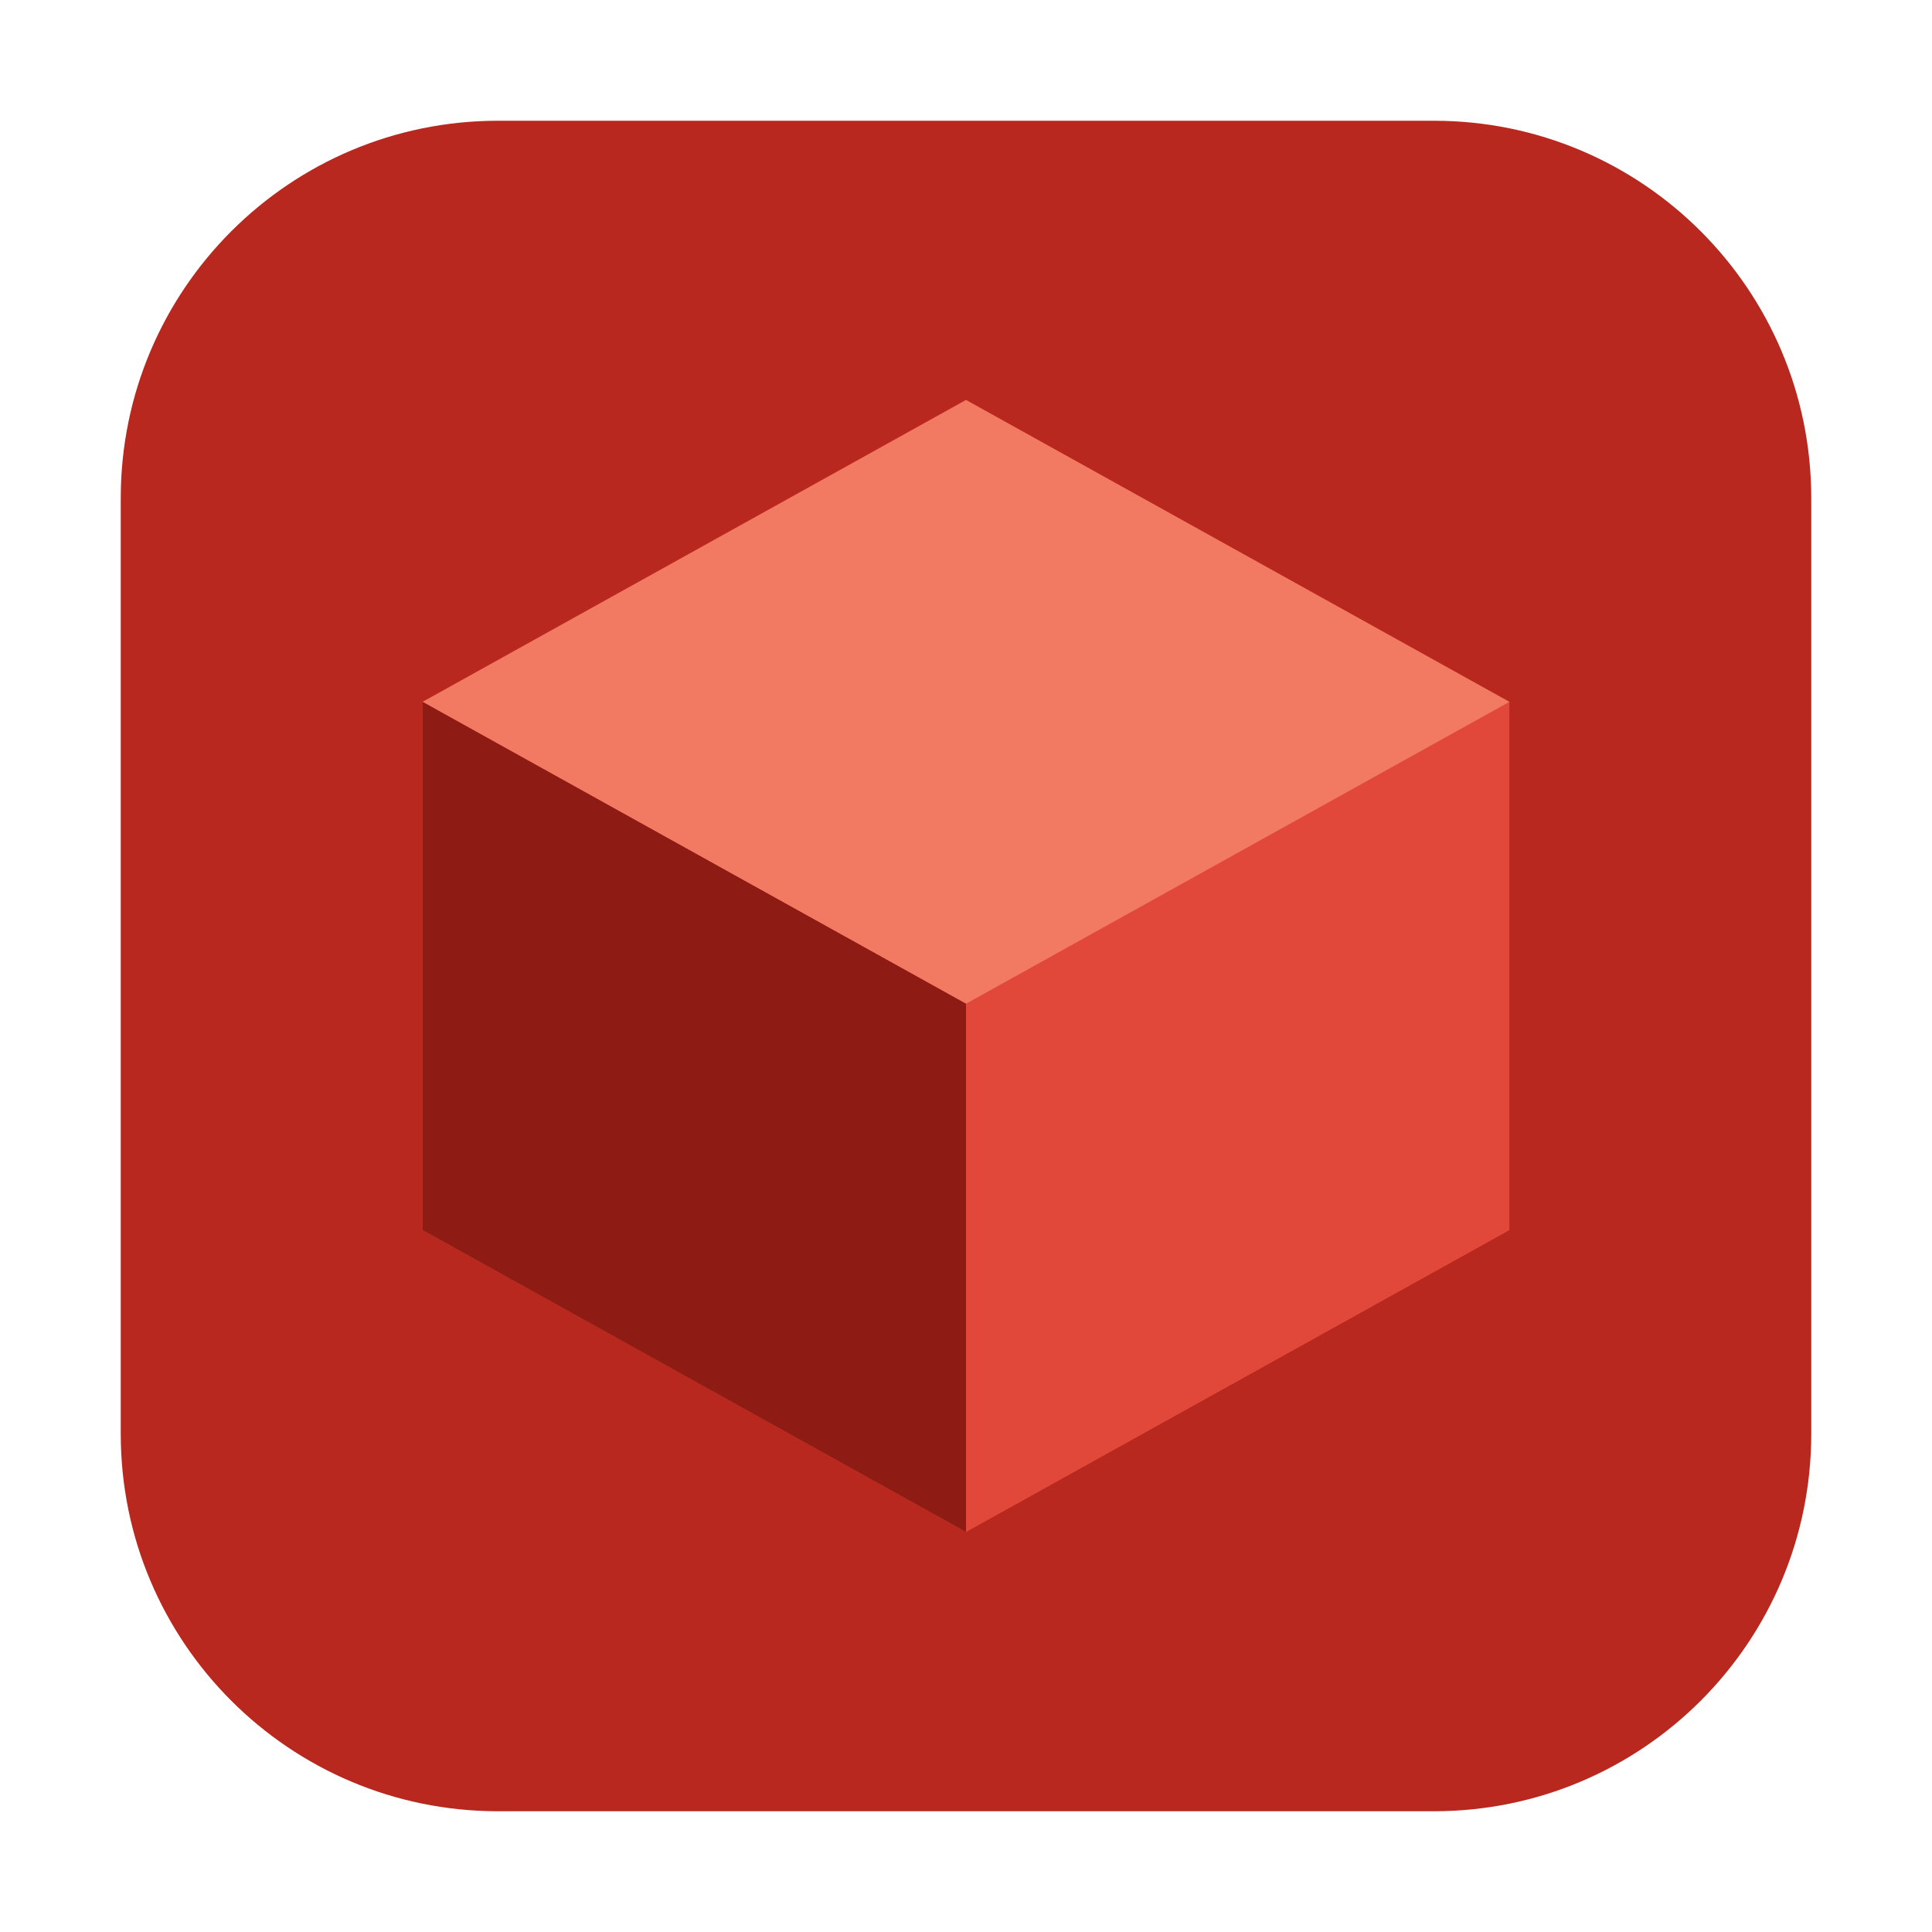
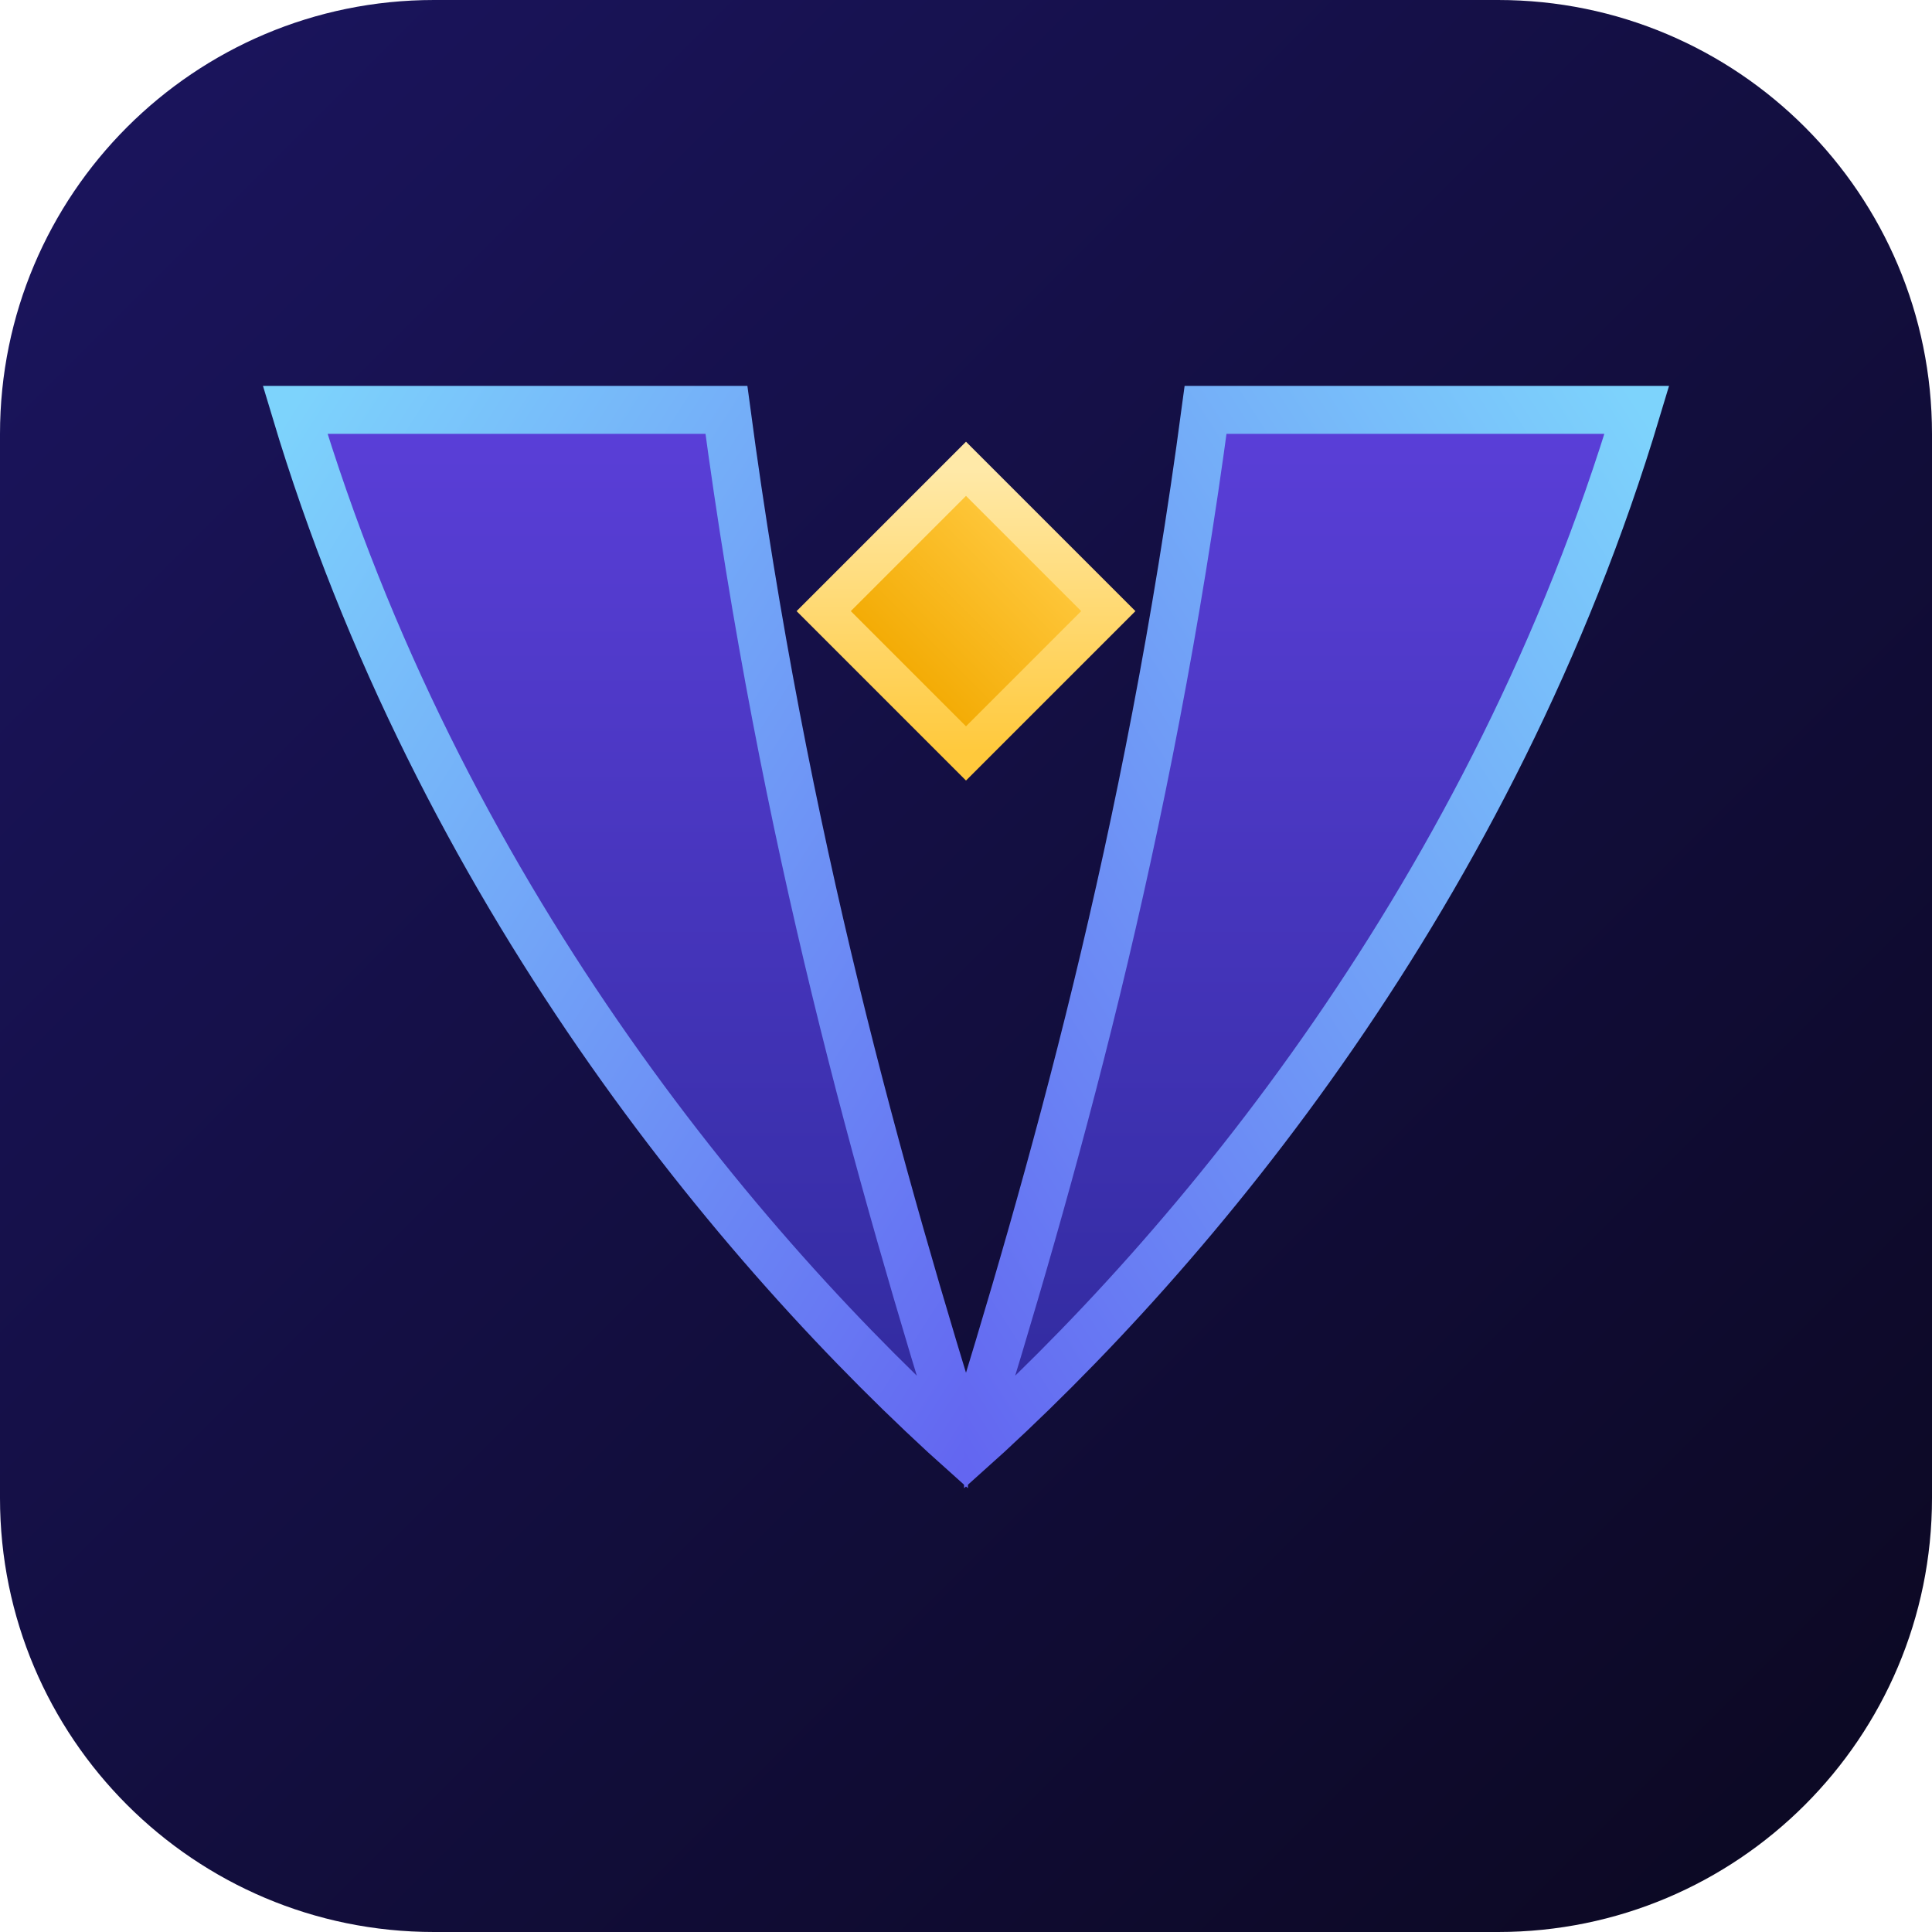
- <svg xmlns="http://www.w3.org/2000/svg" viewBox="0 0 1024 1024">
-   <rect x="64" y="64" width="896" height="896" rx="200" fill="#B8281E" />
-   <path d="M512 212 800 372v280L512 812 224 652V372z" fill="#E2483A" />
-   <path d="M512 212 800 372 512 532 224 372z" fill="#F27A63" />
-   <path d="M512 532v280L224 652V372z" fill="#8F1C14" />
+ <svg xmlns="http://www.w3.org/2000/svg" viewBox="0 0 1024 1024" width="1024" height="1024">
+   <defs>
+     <clipPath id="cL">
+       <rect x="0" y="0" width="200.4" height="400" />
+     </clipPath>
+     <linearGradient id="f6" x1="0" y1="0" x2="0" y2="1">
+       <stop offset="0" stop-color="#5B3FD9" />
+       <stop offset="1" stop-color="#2F2A9C" />
+     </linearGradient>
+     <linearGradient id="s6" x1="0" y1="0" x2="1" y2="1">
+       <stop offset="0" stop-color="#7DD3FC" />
+       <stop offset="1" stop-color="#6366F1" />
+     </linearGradient>
+     <linearGradient id="gf" x1="0" y1="0" x2="0" y2="1">
+       <stop offset="0" stop-color="#FFC83D" />
+       <stop offset="1" stop-color="#F2A900" />
+     </linearGradient>
+     <linearGradient id="gs" x1="0" y1="0" x2="1" y2="1">
+       <stop offset="0" stop-color="#FFE9A8" />
+       <stop offset="1" stop-color="#FFC93C" />
+     </linearGradient>
+     <linearGradient id="tx" x1="0" y1="0" x2="1" y2="0">
+       <stop offset="0" stop-color="#A5B4FC" />
+       <stop offset="1" stop-color="#7DD3FC" />
+     </linearGradient>
+     <linearGradient id="bg" x1="0" y1="0" x2="1" y2="1">
+       <stop offset="0" stop-color="#1B1560" />
+       <stop offset="1" stop-color="#0B0820" />
+     </linearGradient>
+   </defs>
+   <rect width="1024" height="1024" rx="230" fill="url(#bg)" />
+   <g transform="translate(4.063492 14.06349) scale(2.539683)">
+     <g stroke-width="10" stroke-linejoin="miter" stroke-miterlimit="14" fill="url(#f6)" stroke="url(#s6)">
+       <path clip-path="url(#cL)" d="M60 80 H150 C162 170 182 240 200 298 C152 255 90 180 60 80 Z" />
+       <path clip-path="url(#cL)" transform="translate(400 0) scale(-1 1)" d="M60 80 H150 C162 170 182 240 200 298 C152 255 90 180 60 80 Z" />
+     </g>
+     <rect x="-21" y="-21" width="42" height="42" transform="translate(200 122) rotate(45)" fill="url(#gf)" stroke="url(#gs)" stroke-width="8" stroke-linejoin="miter" />
+   </g>
</svg>
